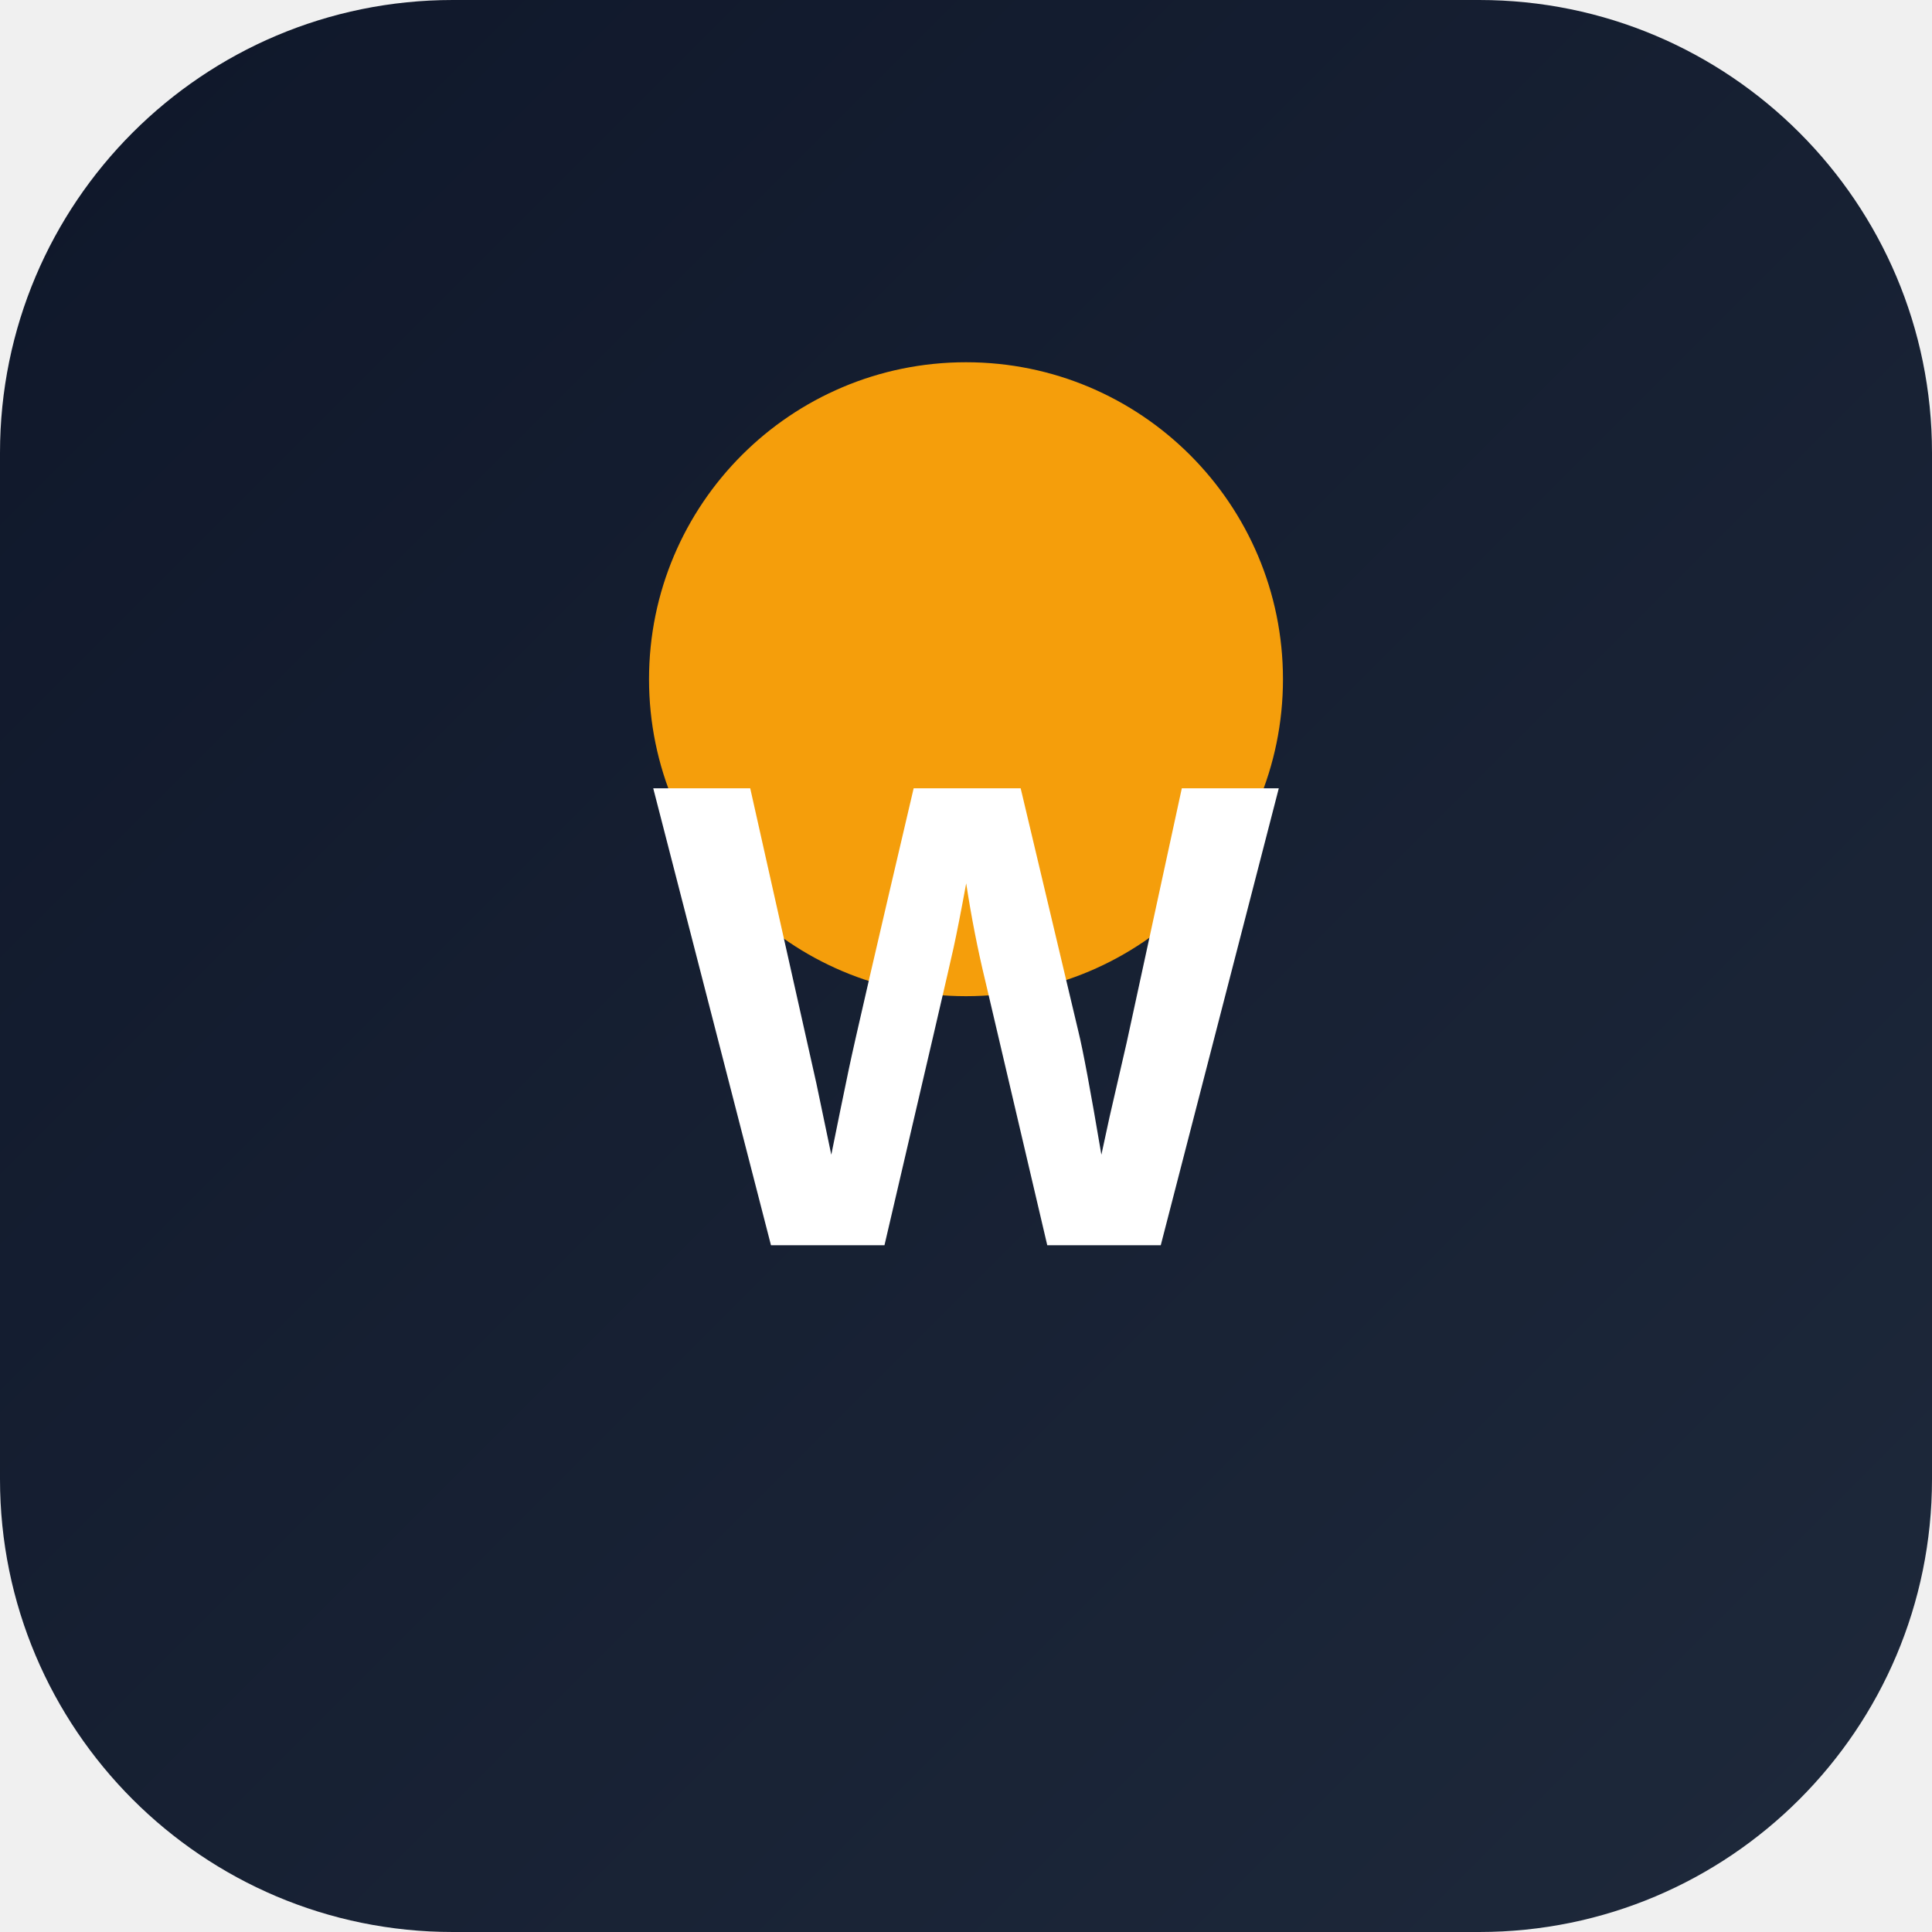
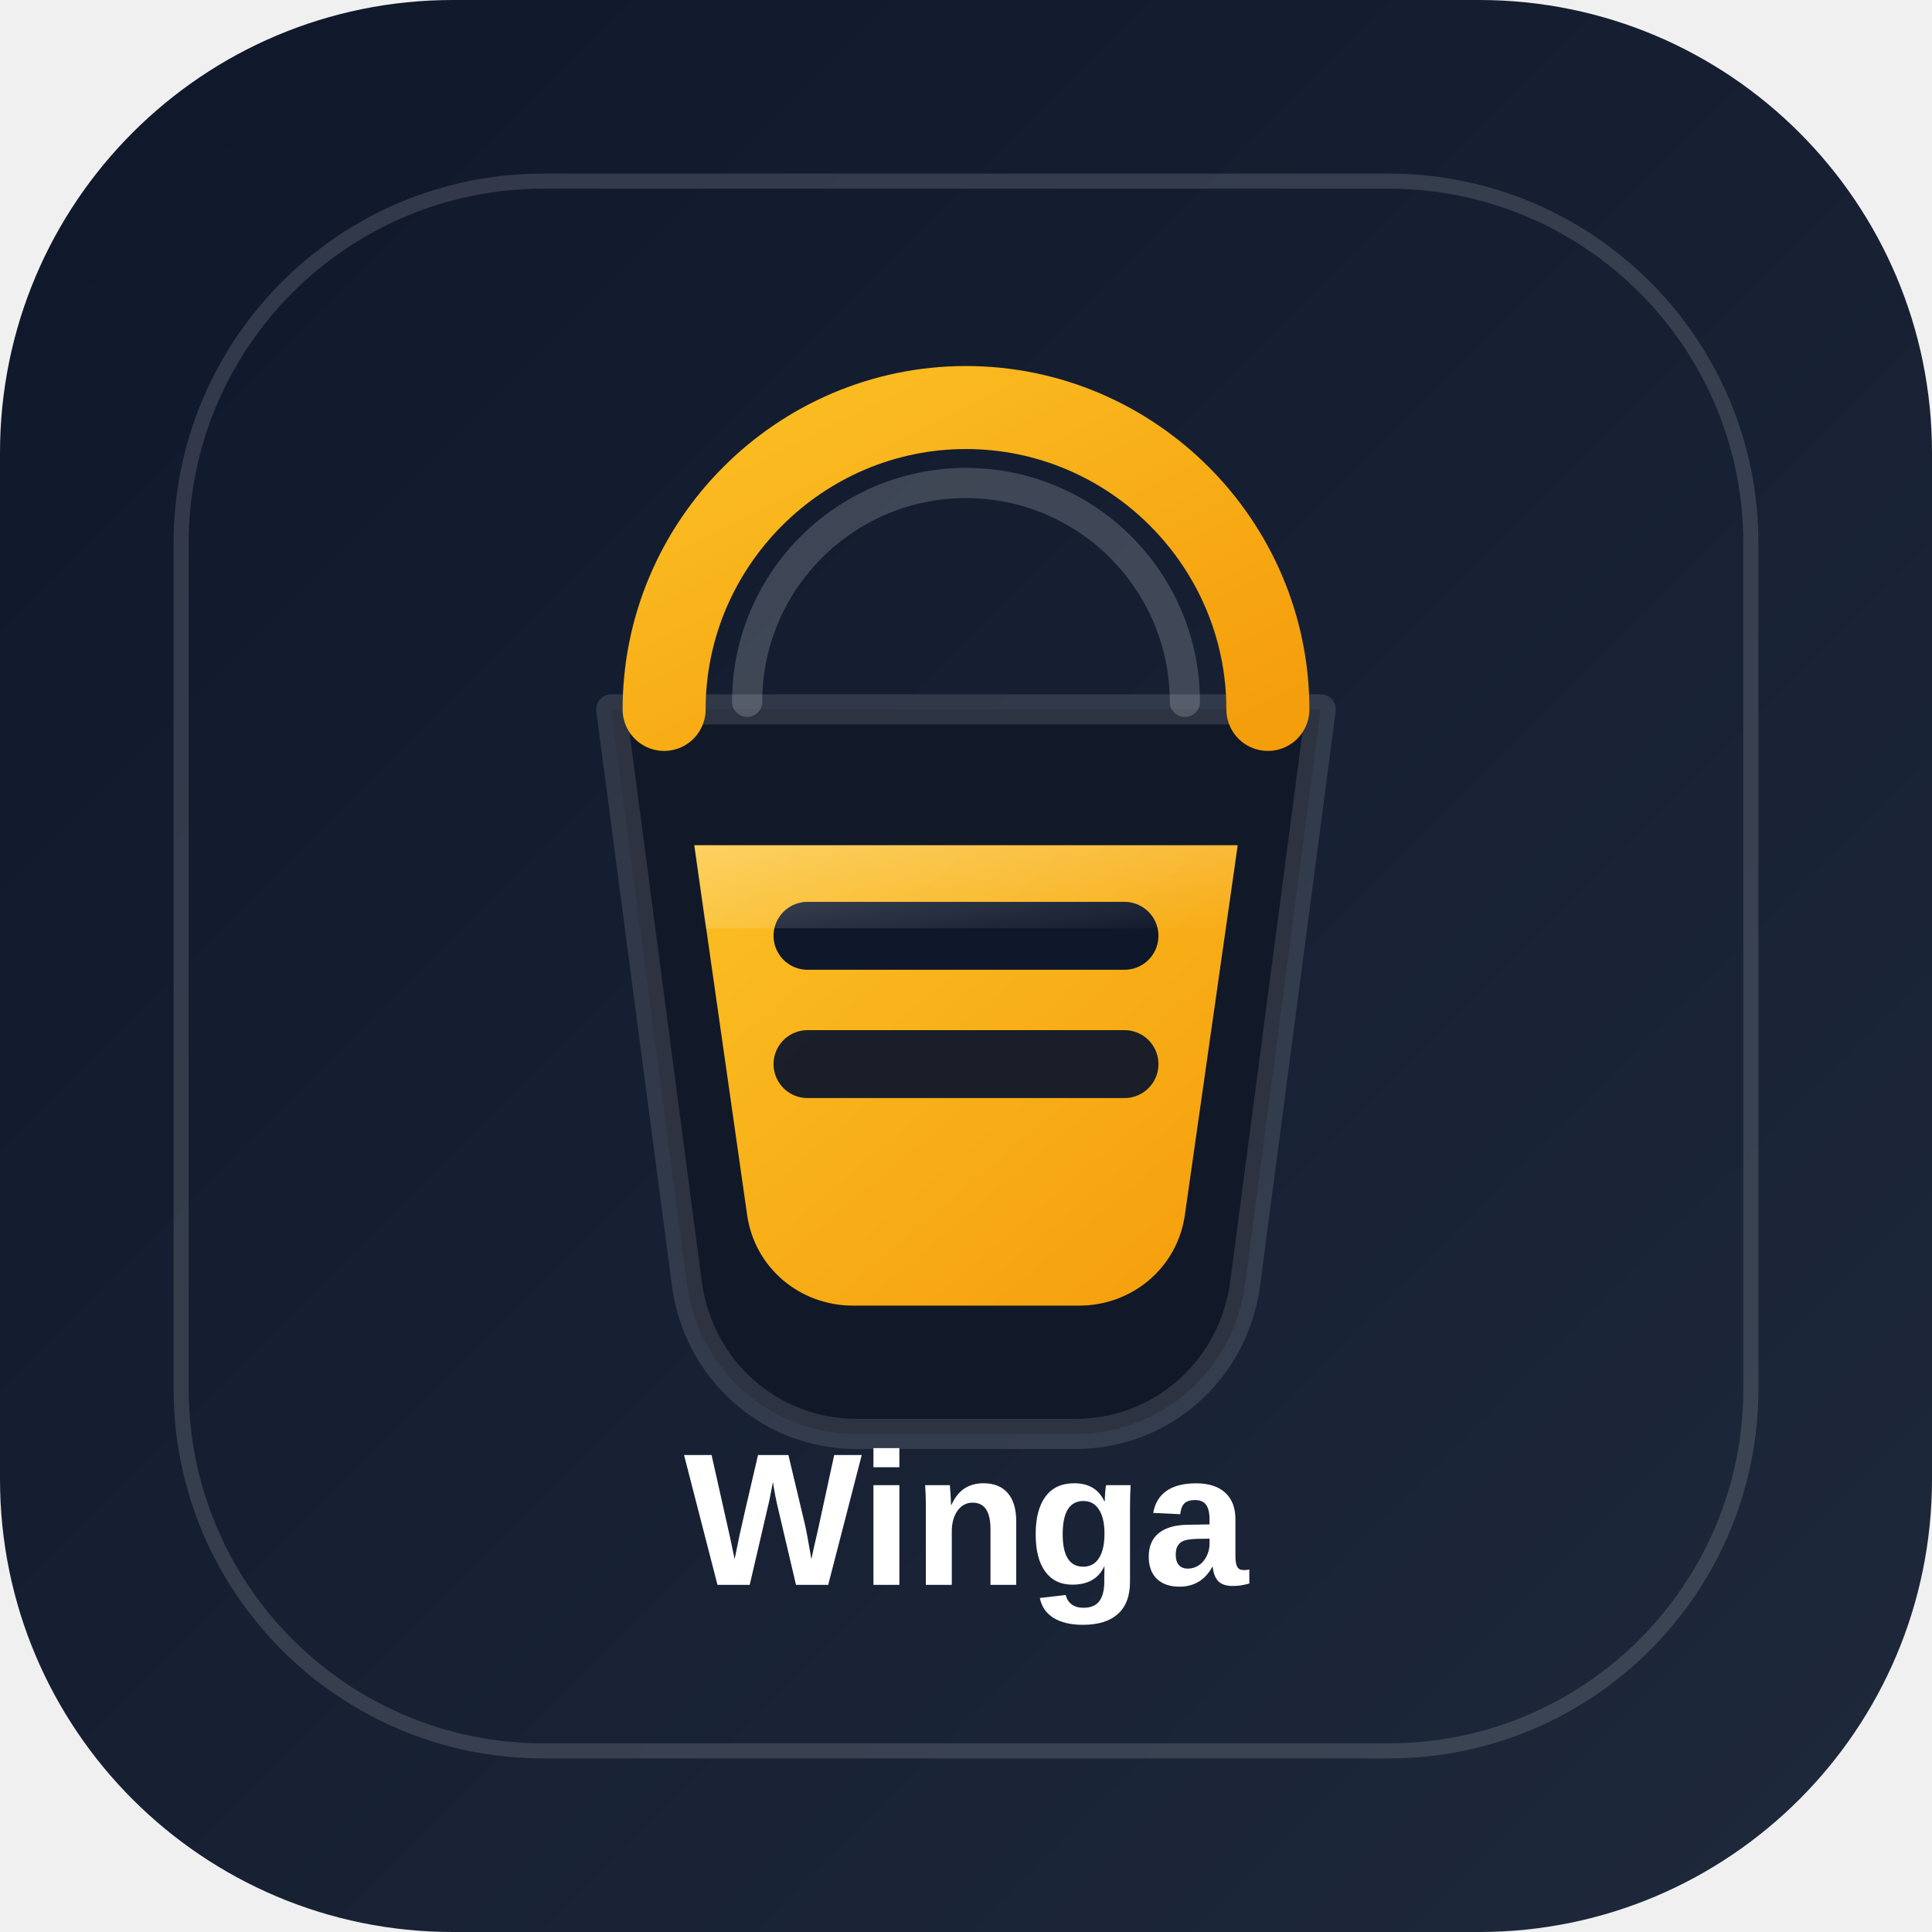
<svg xmlns="http://www.w3.org/2000/svg" viewBox="0 0 512 512" role="img" aria-labelledby="title desc">
  <defs>
-     <linearGradient id="g" x1="0" x2="1" y1="0" y2="1">
+     <linearGradient id="bg" x1="0" y1="0" x2="1" y2="1">
      <stop offset="0%" stop-color="#0f172a" />
      <stop offset="100%" stop-color="#1e293b" />
    </linearGradient>
+     <linearGradient id="accent" x1="0" y1="0" x2="1" y2="1">
+       <stop offset="0%" stop-color="#fbbf24" />
+       <stop offset="100%" stop-color="#f59e0b" />
+     </linearGradient>
+     <linearGradient id="shine" x1="0" y1="0" x2="1" y2="1">
+       <stop offset="0%" stop-color="#ffffff" stop-opacity=".28" />
+       <stop offset="100%" stop-color="#ffffff" stop-opacity="0" />
+     </linearGradient>
  </defs>
-   <rect width="512" height="512" rx="120" fill="url(#g)" />
-   <circle cx="256" cy="180" r="84" fill="#f59e0b" />
-   <text x="256" y="330" text-anchor="middle" font-family="Segoe UI, Arial, sans-serif" font-size="176" font-weight="800" fill="#ffffff">W</text>
+   <rect width="512" height="512" rx="120" fill="url(#bg)" />
+   <rect x="48" y="48" width="416" height="416" rx="96" fill="none" stroke="rgba(255,255,255,0.14)" stroke-width="4" />
+   <path d="M162 188h188l-20 152c-3 23-22 40-45 40h-58c-23 0-42-17-45-40l-20-152Z" fill="#111827" stroke="rgba(255,255,255,0.12)" stroke-width="8" stroke-linejoin="round" />
+   <path d="M176 188c0-44 36-80 80-80s80 36 80 80" fill="none" stroke="url(#accent)" stroke-width="22" stroke-linecap="round" />
+   <path d="M198 186c0-32 26-58 58-58s58 26 58 58" fill="none" stroke="rgba(255,255,255,0.18)" stroke-width="8" stroke-linecap="round" />
+   <path d="M184 224h144l-14 98c-2 14-14 24-28 24h-60c-14 0-26-10-28-24l-14-98Z" fill="url(#accent)" />
+   <path d="M214 248h84" stroke="#0f172a" stroke-width="18" stroke-linecap="round" />
+   <path d="M214 282h84" stroke="#0f172a" stroke-width="18" stroke-linecap="round" opacity=".95" />
+   <path d="M184 224h144l-3 22H187z" fill="url(#shine)" />
+   <text x="256" y="420" text-anchor="middle" font-family="Segoe UI, Arial, sans-serif" font-size="50" font-weight="800" fill="#ffffff">Winga</text>
</svg>
